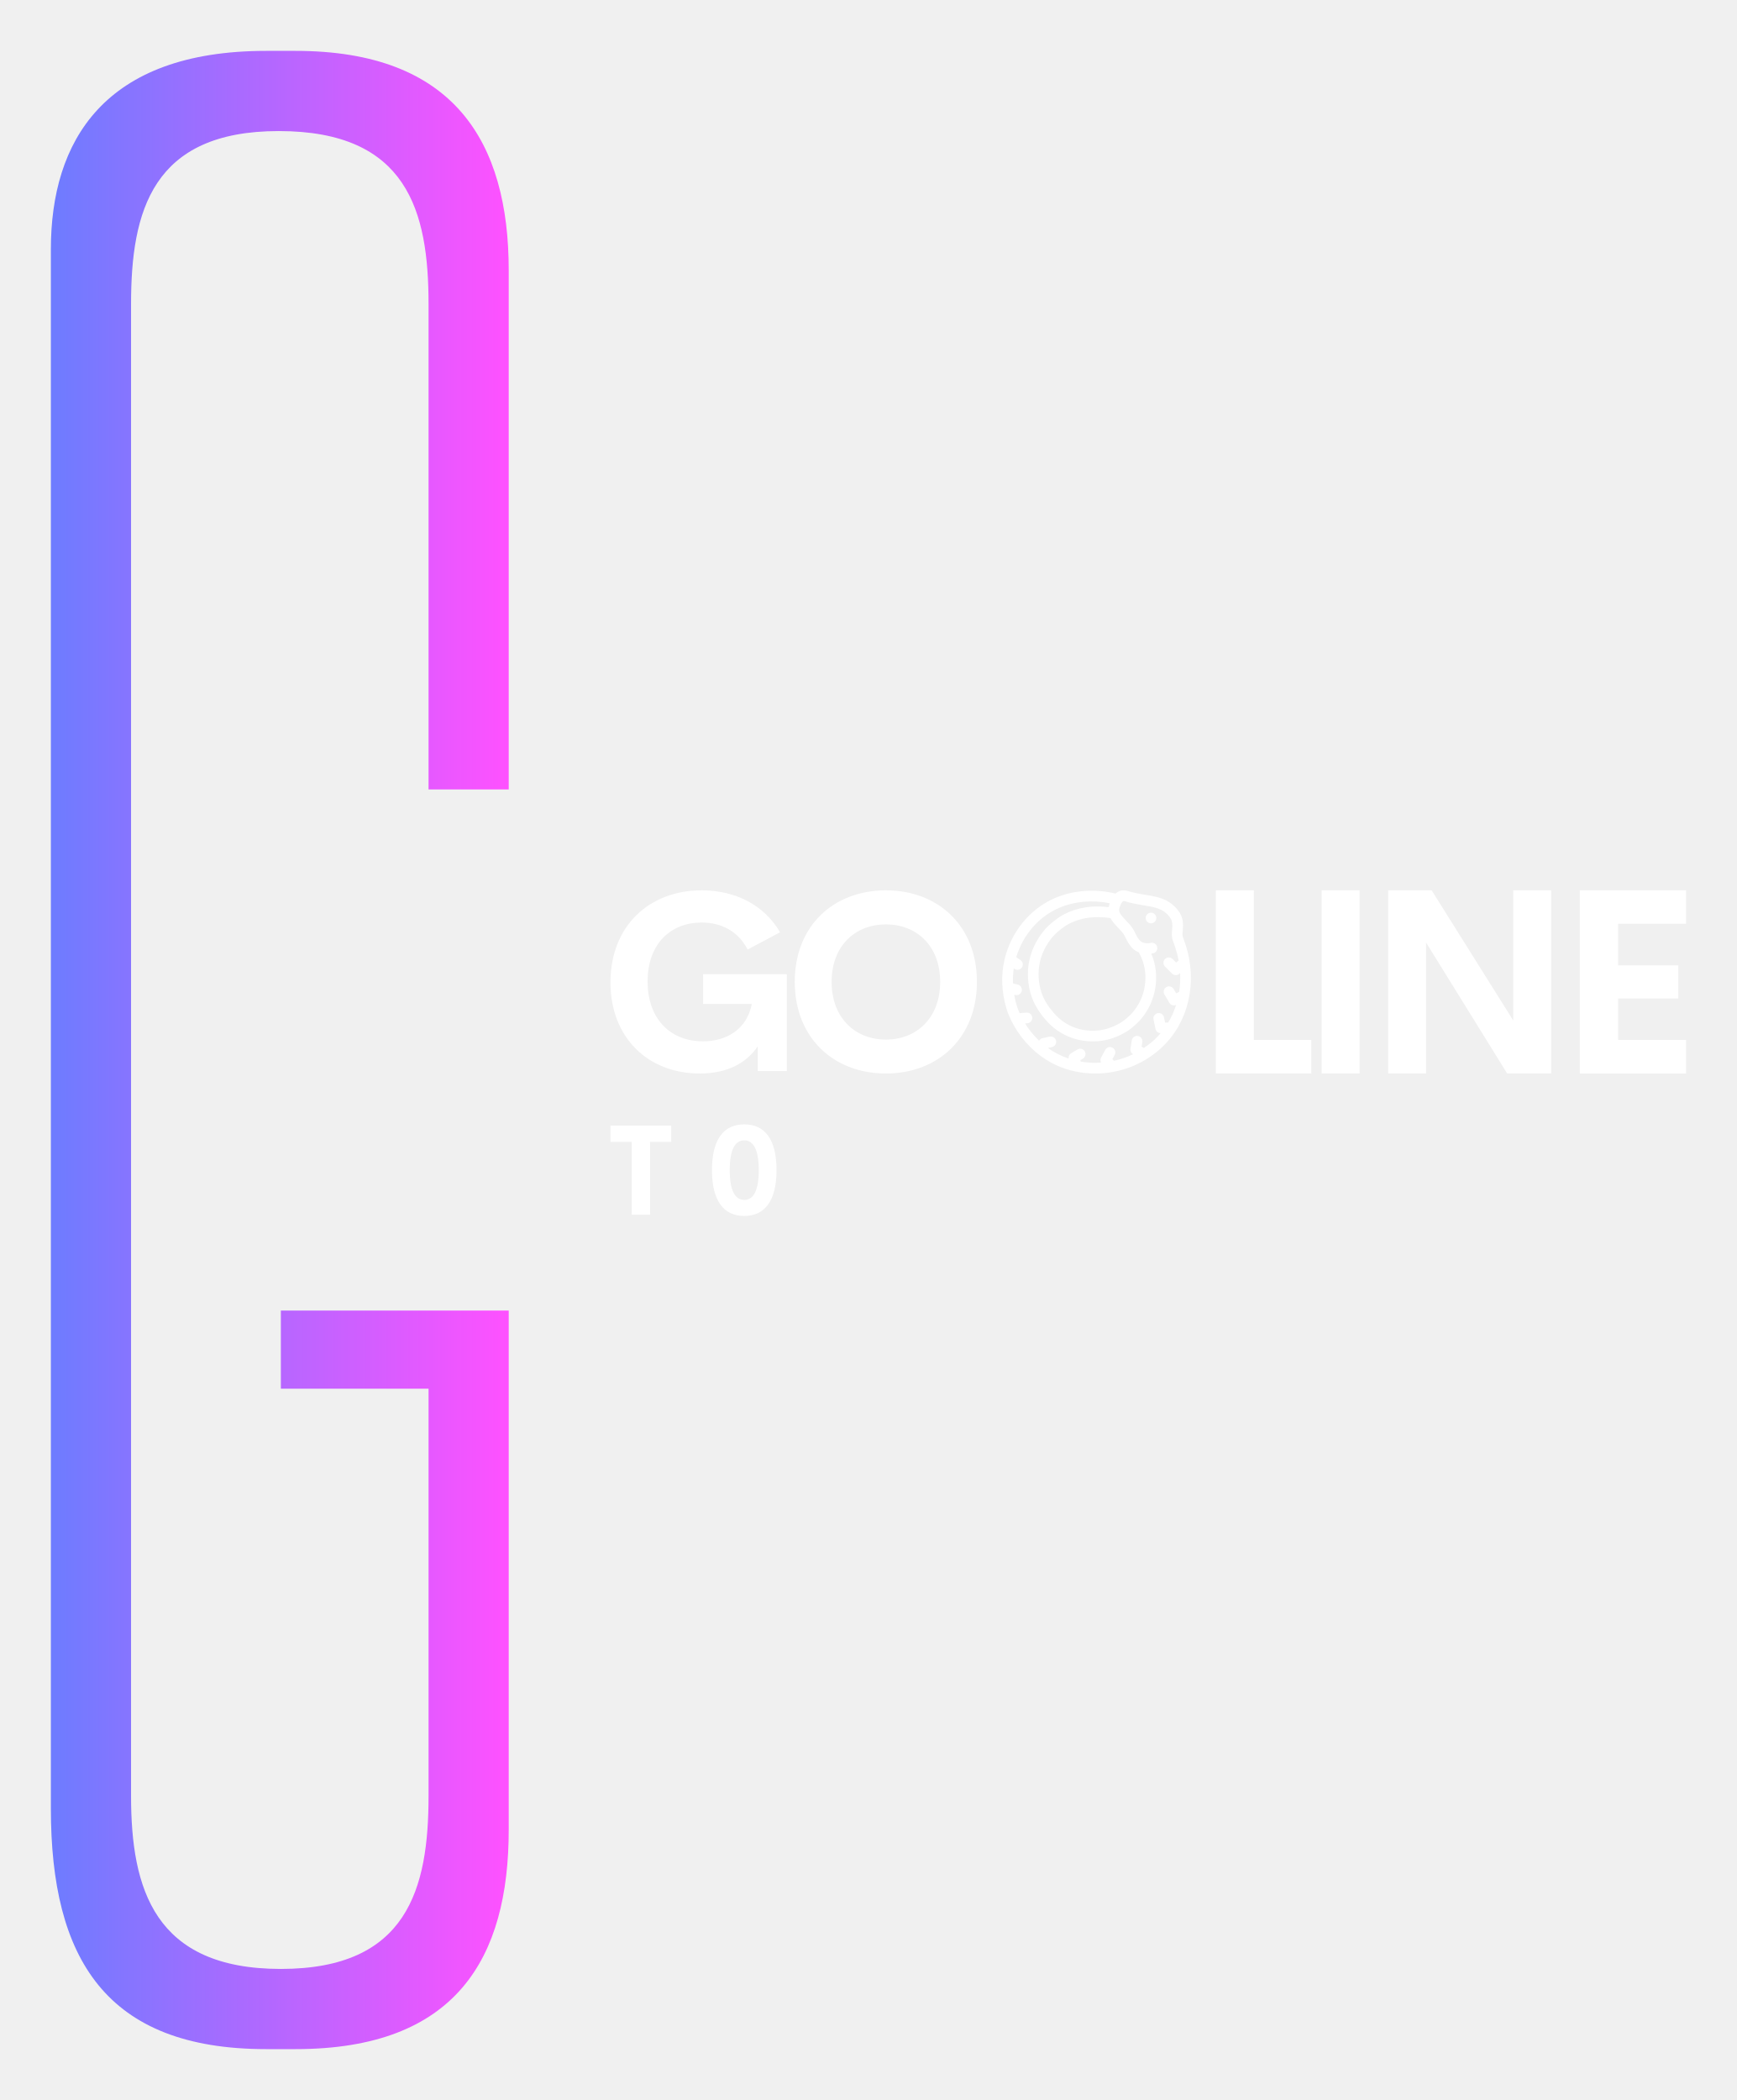
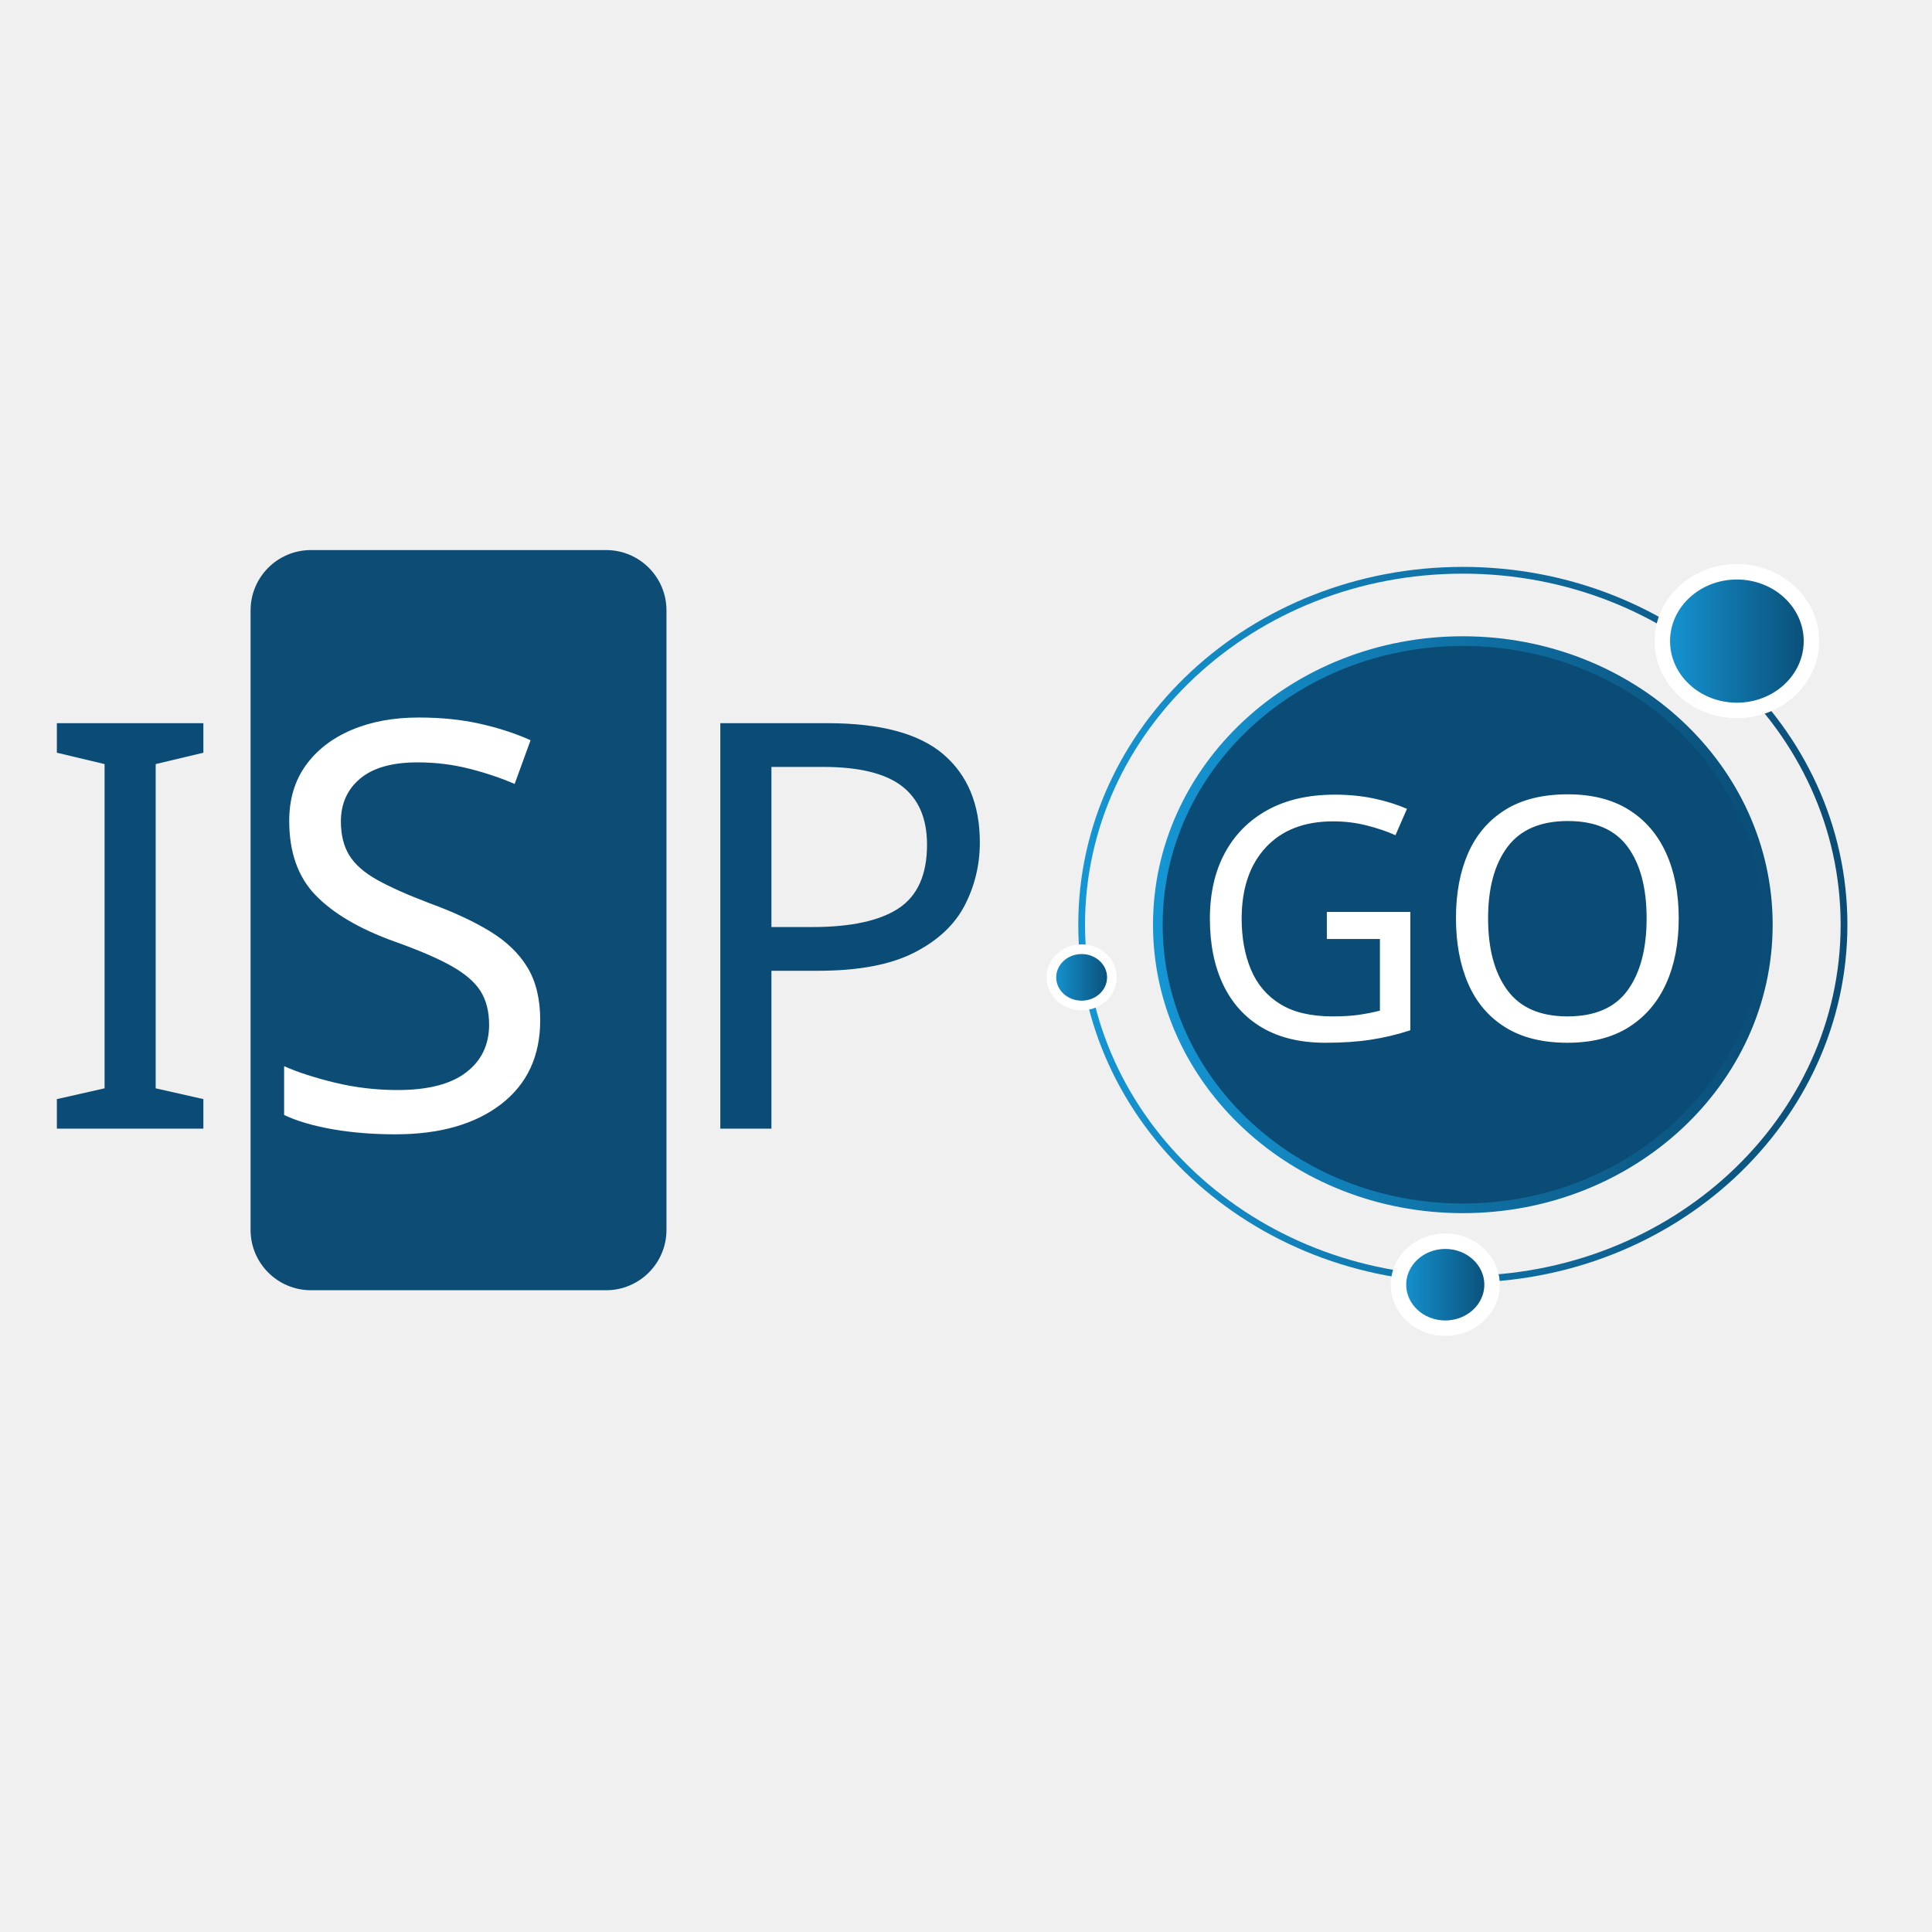
- <svg xmlns="http://www.w3.org/2000/svg" version="1.1" width="2607.824" height="3152.763" viewBox="0 0 2607.824 3152.763">
-   <g transform="scale(7.638155) translate(10, 10)">
-     <defs id="SvgjsDefs2567">
-       <linearGradient id="SvgjsLinearGradient2578">
-         <stop id="SvgjsStop2579" stop-color="#6d7cff" offset="0" />
-         <stop id="SvgjsStop2580" stop-color="#ff51ff" offset="1" />
-       </linearGradient>
-     </defs>
-     <g id="SvgjsG2568" featureKey="monogramFeature-0" transform="matrix(6.912443,0,0,6.912443,-16.58987,-24.47005)" fill="url(#SvgjsLinearGradient2578)">
-       <path d="M8.94 39.36 l6.48 0 l0 14.76 c0 3.66 -1.5 6.24 -6.06 6.24 l-0.84 0 c-4.56 0 -6.12 -2.58 -6.12 -6.84 l0 -44.34 c0 -3.06 1.5 -5.64 6.12 -5.64 l0.84 0 c4.5 0 6.06 2.58 6.06 6.24 l0 14.76 l-2.28 0 l0 -13.8 c0 -2.64 -0.6 -4.92 -4.26 -4.92 c-3.6 0 -4.2 2.28 -4.2 4.92 l0 42.42 c0 2.64 0.66 4.92 4.26 4.92 s4.2 -2.28 4.2 -4.92 l0 -11.58 l-4.2 0 l0 -2.22 z" />
+ <svg xmlns="http://www.w3.org/2000/svg" xmlns:ns1="http://ns.adobe.com/AdobeIllustrator/10.0/;" version="1.1" x="0px" y="0px" viewBox="0 0 2000 2000" style="enable-background:new 0 0 2000 2000; height:5rem;" xml:space="preserve">
+   <style type="text/css">
+ 	.st0{fill:#0C4C75;}
+ 
+ 		.st1{fill:url(#SVGID_1_);stroke:url(#SVGID_00000147936743652433009890000006771025045546135215_);stroke-width:10;stroke-miterlimit:10;}
+ 	.st2{fill:none;stroke:url(#SVGID_00000056406465904522944800000017369153944330504837_);stroke-width:7;stroke-miterlimit:10;}
+ 	.st3{fill:url(#SVGID_00000101069454256324460460000007384915498029352618_);stroke:#FFFFFF;stroke-width:16;stroke-miterlimit:10;}
+ 	.st4{fill:url(#SVGID_00000062189542482749234940000017403478497004796308_);stroke:#FFFFFF;stroke-width:16;stroke-miterlimit:10;}
+ 	.st5{fill:url(#SVGID_00000005258034371735832570000013688337501335088302_);stroke:#FFFFFF;stroke-width:10;stroke-miterlimit:10;}
+ 	.st6{fill:#0A4C75;}
+ 	.st7{font-family:'Arial-Black';}
+ 	.st8{font-size:587.848px;}
+ 	.st9{fill:#FFFFFF;}
+ 	.st10{font-size:349.928px;}
+ </style>
+   <switch>
+     <g ns1:extraneous="self">
+       <g id="Capa_3">
+ 		</g>
+       <g id="Capa_1">
+         <g id="Capa_2">
+           <path class="st0" d="M627.45,1335.64H321.87c-34.51,0-62.48-27.98-62.48-62.48V631.91c0-34.51,27.98-62.48,62.48-62.48h305.58      c34.51,0,62.48,27.98,62.48,62.48v641.24C689.93,1307.66,661.96,1335.64,627.45,1335.64z" />
+         </g>
+         <linearGradient id="SVGID_1_" gradientUnits="userSpaceOnUse" x1="1198.582" y1="957.257" x2="1830.05" y2="957.257">
+           <stop offset="0" style="stop-color:#1596D4" />
+           <stop offset="0" style="stop-color:#0A4C75" />
+         </linearGradient>
+         <linearGradient id="SVGID_00000008838830259732340200000011939773681482061750_" gradientUnits="userSpaceOnUse" x1="1193.582" y1="957.257" x2="1835.05" y2="957.257">
+           <stop offset="0" style="stop-color:#1596D4" />
+           <stop offset="1" style="stop-color:#0A4C75" />
+         </linearGradient>
+         <ellipse style="fill:url(#SVGID_1_);stroke:url(#SVGID_00000008838830259732340200000011939773681482061750_);stroke-width:10;stroke-miterlimit:10;" cx="1514.32" cy="957.26" rx="315.73" ry="293.59" />
+         <linearGradient id="SVGID_00000079459534810809990410000008837632486803745935_" gradientUnits="userSpaceOnUse" x1="1116.217" y1="957.257" x2="1912.416" y2="957.257">
+           <stop offset="0" style="stop-color:#1596D4" />
+           <stop offset="1" style="stop-color:#0A4C75" />
+         </linearGradient>
+         <ellipse style="fill:none;stroke:url(#SVGID_00000079459534810809990410000008837632486803745935_);stroke-width:7;stroke-miterlimit:10;" cx="1514.32" cy="957.26" rx="394.6" ry="366.92" />
+         <linearGradient id="SVGID_00000109740167597006189900000007402350082883662978_" gradientUnits="userSpaceOnUse" x1="1720.841" y1="663.667" x2="1875.197" y2="663.667">
+           <stop offset="0" style="stop-color:#1596D4" />
+           <stop offset="1" style="stop-color:#0A4C75" />
+         </linearGradient>
+         <ellipse style="fill:url(#SVGID_00000109740167597006189900000007402350082883662978_);stroke:#FFFFFF;stroke-width:16;stroke-miterlimit:10;" cx="1798.02" cy="663.67" rx="77.18" ry="71.76" />
+         <linearGradient id="SVGID_00000062189465265382499130000005895258534008602763_" gradientUnits="userSpaceOnUse" x1="1447.725" y1="1329.91" x2="1544.56" y2="1329.91">
+           <stop offset="0" style="stop-color:#1596D4" />
+           <stop offset="1" style="stop-color:#0A4C75" />
+         </linearGradient>
+         <ellipse style="fill:url(#SVGID_00000062189465265382499130000005895258534008602763_);stroke:#FFFFFF;stroke-width:16;stroke-miterlimit:10;" cx="1496.14" cy="1329.91" rx="48.42" ry="45.02" />
+         <linearGradient id="SVGID_00000078729147017120718040000005769938496341870003_" gradientUnits="userSpaceOnUse" x1="1088.388" y1="1011.758" x2="1151.034" y2="1011.758">
+           <stop offset="0" style="stop-color:#1596D4" />
+           <stop offset="1" style="stop-color:#0A4C75" />
+         </linearGradient>
+         <ellipse style="fill:url(#SVGID_00000078729147017120718040000005769938496341870003_);stroke:#FFFFFF;stroke-width:10;stroke-miterlimit:10;" cx="1119.71" cy="1011.76" rx="31.32" ry="29.13" />
+         <g>
+ 			</g>
+         <text transform="matrix(1 0 0 1 35.3632 1168.364)">
+           <tspan x="0" y="0" class="st6 st7 st8">I</tspan>
+           <tspan x="228.77" y="0" class="st9 st7 st8">S</tspan>
+           <tspan x="653.29" y="0" class="st6 st7 st8">P</tspan>
+         </text>
+         <text transform="matrix(1 0 0 1 1231.127 1075.965)" class="st9 st7 st10">GO</text>
+       </g>
    </g>
-     <g id="SvgjsG2569" featureKey="sloganFeature-0" transform="matrix(1.241208,0,0,1.241208,109.5148,203.9334)" fill="#ffffff">
-       <path d="M10.01 5.889 l0 2.578 l-3.35 0 l0 11.533 l-2.9 0 l0 -11.533 l-3.369 0 l0 -2.578 l9.619 0 z M21.582 20.195 c-3.252 0 -5.117 -2.383 -5.117 -7.256 c0 -4.883 1.855 -7.246 5.117 -7.246 c3.242 0 5.107 2.363 5.107 7.246 c0 4.873 -1.875 7.256 -5.107 7.256 z M21.582 17.656 c1.416 0 2.295 -1.426 2.295 -4.717 c0 -3.32 -0.908 -4.717 -2.295 -4.717 c-1.416 0 -2.305 1.397 -2.305 4.717 c0 3.291 0.869 4.717 2.305 4.717 z" />
-     </g>
-     <g id="SvgjsG2570" featureKey="nameLeftFeature-0" transform="matrix(1.241208,0,0,1.241208,107.8676,150.8668)" fill="#ffffff">
-       <path d="M15.859 40.391 c-8.145 0 -14.141 -5.625 -14.141 -14.434 c0 -8.926 6.133 -14.57 14.434 -14.57 c5.449 0 9.961 2.402 12.422 6.641 l-5.137 2.734 c-1.484 -2.891 -4.141 -4.277 -7.285 -4.277 c-4.883 0 -8.555 3.359 -8.555 9.336 c0 5.762 3.438 9.473 8.77 9.473 c3.613 0 6.934 -1.797 7.734 -5.918 l-7.715 0 l0 -4.707 l13.262 0 l0 15.332 l-4.609 0 l0 -3.906 c-1.816 2.676 -4.863 4.297 -9.18 4.297 z M45.337 40.391 c-8.301 0 -14.434 -5.664 -14.434 -14.512 c0 -8.867 6.133 -14.492 14.434 -14.492 c8.281 0 14.414 5.625 14.414 14.492 c0 8.848 -6.133 14.512 -14.414 14.512 z M45.337 35.02 c4.863 0 8.594 -3.418 8.594 -9.141 c0 -5.703 -3.731 -9.102 -8.594 -9.102 s-8.594 3.398 -8.594 9.102 c0 5.723 3.731 9.141 8.594 9.141 z" />
-     </g>
-     <g id="SvgjsG2571" featureKey="inlineSymbolFeature-0" transform="matrix(0.6996968,0,0,0.6996968,170.4747,147.2752)" fill="#ffffff">
-       <path d="M75.066,40.396c-0.203-0.611-0.418-1.215-0.643-1.814c-0.012-0.039-0.018-0.076-0.031-0.115  c-0.184-0.477-0.125-1.119-0.057-1.863c0.176-1.928,0.414-4.57-3.008-7.371c-2.154-1.766-4.775-2.199-7.549-2.658  c-1.578-0.262-3.209-0.529-4.869-1.059c-0.959-0.305-1.904-0.23-2.734,0.221c-0.26,0.139-0.49,0.318-0.705,0.512  c-5.755-1.416-11.944-0.969-17.177,1.313c-6.922,3.02-12.158,9.434-14.009,17.162c-1.035,4.363-0.861,9.107,0.501,13.719  c0.879,2.98,3.029,7.205,6.673,10.848c4.117,4.117,10.138,7.492,18.381,7.492c7.006-0.002,13.661-2.639,18.739-7.43  C76.049,62.299,78.596,50.934,75.066,40.396z M54.035,33.129c0.525,1,1.336,1.861,2.137,2.707c0.318,0.334,0.652,0.686,0.986,1.066  c0.664,0.748,0.885,1.223,1.164,1.82c0.313,0.672,0.668,1.43,1.555,2.514c0.105,0.127,0.213,0.248,0.326,0.359  c0.527,0.527,1.141,0.883,1.773,1.135c0.621,1.107,1.092,2.234,1.42,3.471c0.674,2.529,0.615,5.365-0.164,7.986  c-0.65,2.176-1.758,4.113-3.35,5.877c-0.33,0.334-1.768,1.682-2.611,2.215c-2.279,1.439-4.619,2.258-6.953,2.436  c-4.455,0.342-8.409-1.08-11.438-4.109l-0.009-0.01c-1.177-1.176-2.874-3.303-3.791-5.436c-1.115-2.594-1.501-5.625-1.087-8.529  c0.479-3.16,1.802-5.953,4.048-8.533c0.521-0.598,2.414-2.262,3.82-3.074c1.763-1.018,3.862-1.711,6.075-2.01  C49.855,32.754,51.959,32.818,54.035,33.129z M62.779,69.25l0.207-1.291c0.133-0.818-0.426-1.588-1.244-1.719  c-0.818-0.129-1.586,0.428-1.719,1.246l-0.375,2.344c-0.076,0.482,0.088,0.963,0.422,1.297c0.094,0.092,0.203,0.172,0.322,0.238  c-1.705,0.82-3.504,1.439-5.361,1.842l-0.461-0.461l0.639-1.17c0.396-0.729,0.127-1.643-0.6-2.033  c-0.727-0.398-1.639-0.131-2.035,0.598L51.4,72.297c-0.246,0.447-0.236,0.977-0.008,1.412c-0.516,0.031-1.032,0.072-1.554,0.074  c-1.459,0-2.832-0.127-4.137-0.344l-0.134-0.391l0.728-0.438c0.709-0.426,0.94-1.348,0.516-2.059  c-0.429-0.713-1.352-0.939-2.061-0.514l-1.771,1.064c-0.521,0.314-0.772,0.902-0.694,1.488c-2.174-0.729-4.093-1.742-5.765-2.928  l0.015-0.072l1.054-0.223c0.813-0.174,1.33-0.969,1.157-1.779c-0.17-0.813-0.967-1.328-1.778-1.156l-2.009,0.424  c-0.417,0.09-0.767,0.354-0.978,0.713c-1.621-1.541-2.929-3.217-3.943-4.846l0.628-0.045c0.826-0.057,1.45-0.773,1.395-1.602  c-0.058-0.824-0.774-1.447-1.603-1.391l-1.966,0.137c-0.354-0.799-0.631-1.551-0.83-2.23c-0.285-0.965-0.507-1.947-0.673-2.934  l0.307,0.076c0.807,0.189,1.615-0.309,1.807-1.113c0.191-0.807-0.309-1.611-1.111-1.809l-1.338-0.316  c-0.062-1.438,0.015-2.859,0.211-4.232l0.203,0.137c0.686,0.465,1.618,0.285,2.083-0.402c0.464-0.686,0.286-1.617-0.401-2.082  l-1.191-0.807c1.879-6.225,6.265-11.326,11.935-13.799c4.359-1.902,9.477-2.344,14.333-1.346c-0.059,0.172-0.109,0.34-0.154,0.5  c-0.057,0.203-0.098,0.4-0.129,0.592c-2.057-0.244-4.112-0.275-6.005-0.018c-2.633,0.355-5.046,1.158-7.172,2.383  c-1.823,1.055-3.923,2.943-4.586,3.705c-2.594,2.98-4.192,6.365-4.752,10.068c-0.493,3.453-0.031,7.057,1.299,10.146  c1.084,2.521,2.995,4.943,4.425,6.373c0.003,0.002,0.007,0.008,0.011,0.01c3.615,3.615,8.512,5.383,13.789,4.979  c2.826-0.215,5.625-1.186,8.322-2.889c1.271-0.803,3.082-2.57,3.201-2.701c1.932-2.143,3.252-4.455,4.035-7.072  c0.936-3.143,1.004-6.559,0.188-9.613c-0.213-0.797-0.479-1.561-0.787-2.303c0.234-0.037,0.447-0.08,0.619-0.133  c0.793-0.242,1.238-1.08,0.994-1.871c-0.242-0.791-1.08-1.238-1.873-0.998c-0.408,0.127-2.225,0.256-3.049-0.789  c-0.65-0.793-0.889-1.297-1.158-1.881c-0.32-0.688-0.684-1.465-1.635-2.539c-0.357-0.408-0.715-0.785-1.057-1.145  c-1.613-1.703-2.107-2.352-1.787-3.502c0.32-1.158,0.762-1.744,1.039-1.895c0.055-0.031,0.15-0.082,0.396-0.002  c1.869,0.596,3.688,0.896,5.291,1.162c2.473,0.408,4.604,0.76,6.139,2.018c2.186,1.799,2.072,3.113,1.92,4.781  c-0.088,0.973-0.188,2.078,0.24,3.201c0,0,0.189,0.484,0.635,1.814c0.41,1.221,0.725,2.457,0.953,3.693l-0.701,0.582l-0.998-0.998  c-0.586-0.584-1.535-0.584-2.119,0c-0.586,0.586-0.588,1.537,0,2.123l1.961,1.961c0.547,0.549,1.422,0.588,2.018,0.096l0.262-0.217  c0.092,1.791,0,3.566-0.27,5.295l-0.848,0.371l-0.707-1.199c-0.416-0.713-1.338-0.951-2.053-0.531  c-0.713,0.42-0.951,1.338-0.531,2.053l1.381,2.346c0.066,0.113,0.145,0.213,0.232,0.301c0.428,0.428,1.088,0.566,1.662,0.313h0.004  c-0.549,1.736-1.291,3.395-2.215,4.939l-0.879-0.002l-0.313-1.477c-0.17-0.811-0.967-1.328-1.777-1.156s-1.33,0.967-1.158,1.777  l0.563,2.664c0.063,0.293,0.207,0.551,0.406,0.75c0.264,0.266,0.627,0.42,1.02,0.432c-0.504,0.592-1.027,1.168-1.598,1.705  c-0.961,0.906-1.998,1.707-3.076,2.438L62.779,69.25z M65.424,31.598c-0.396,0-0.779,0.156-1.063,0.439  c-0.275,0.275-0.438,0.664-0.438,1.059c0,0.398,0.162,0.787,0.438,1.063s0.664,0.439,1.063,0.438c0.395,0,0.783-0.162,1.061-0.438  c0.281-0.283,0.445-0.672,0.438-1.063C66.922,32.305,66.215,31.598,65.424,31.598z" />
-     </g>
-     <g id="SvgjsG2572" featureKey="nameRightFeature-0" transform="matrix(1.275533,0,0,1.275533,214.7685,149.978)" fill="#ffffff">
-       <path d="M17.017 34.824 l8.848 0 l0 5.176 l-14.707 0 l0 -28.223 l5.859 0 l0 23.047 z M27.451 40 l0 -28.223 l5.859 0 l0 28.223 l-5.859 0 z M56.988 11.777 l5.84 0 l0 28.223 l-6.777 0 l-12.5 -20.176 l0 20.176 l-5.84 0 l0 -28.223 l6.699 0 l12.578 20.059 l0 -20.059 z M83.614 16.934 l-10.469 0 l0 6.406 l9.277 0 l0 5.098 l-9.277 0 l0 6.387 l10.469 0 l0 5.176 l-16.367 0 l0 -28.223 l16.367 0 l0 5.156 z" />
-     </g>
-   </g>
+   </switch>
</svg>
